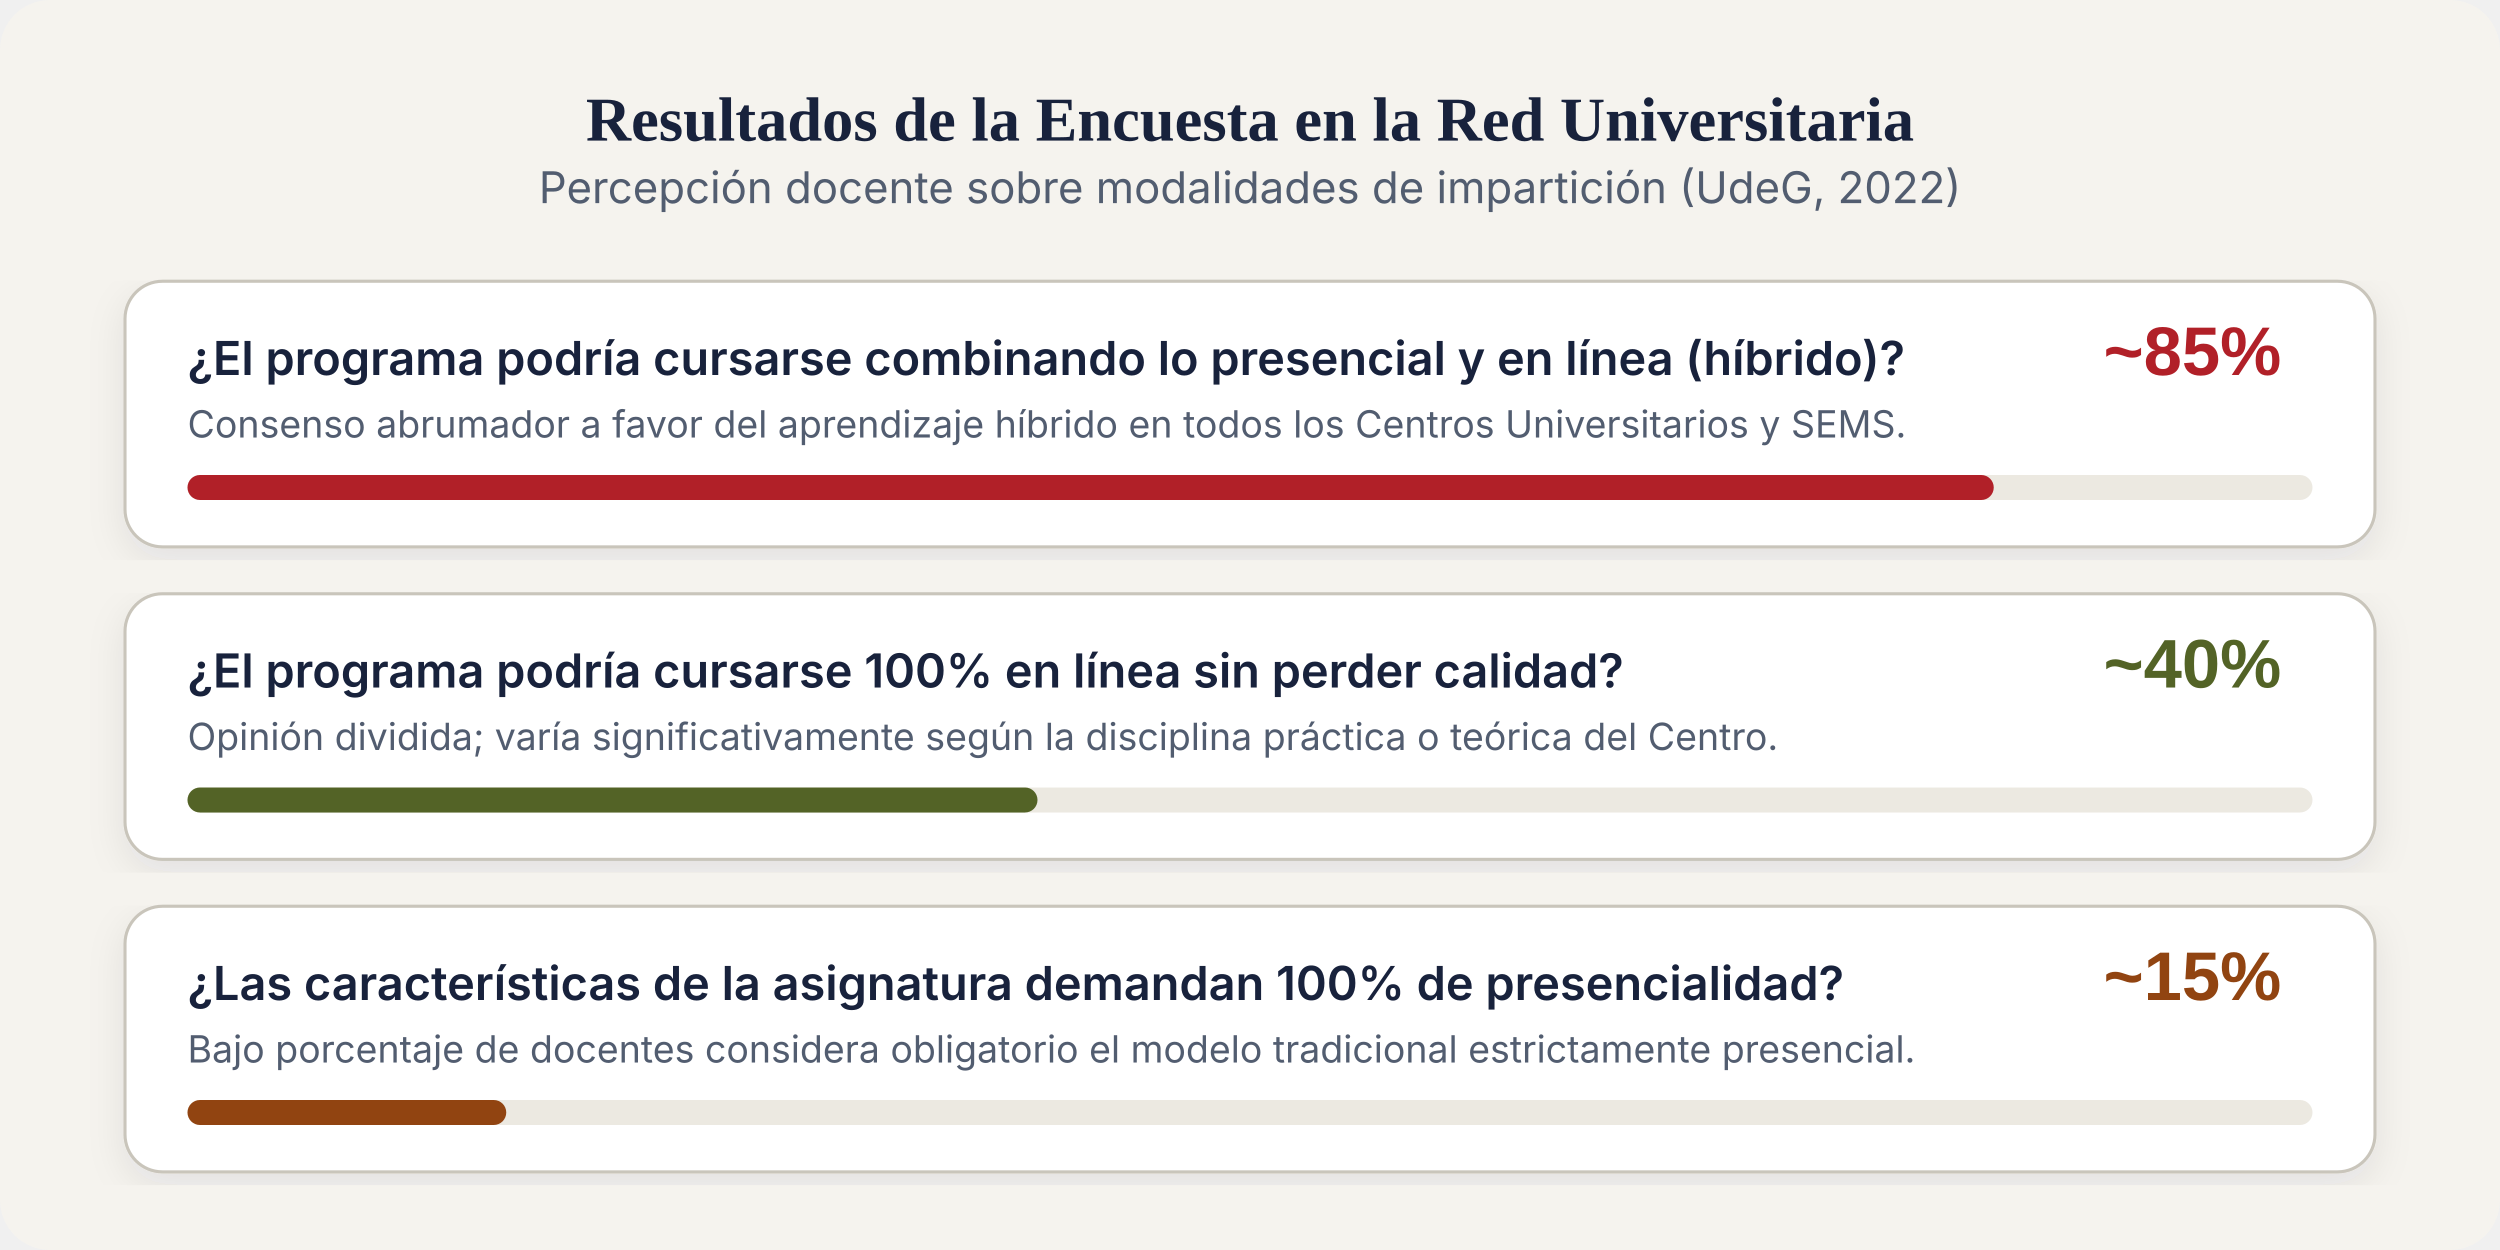
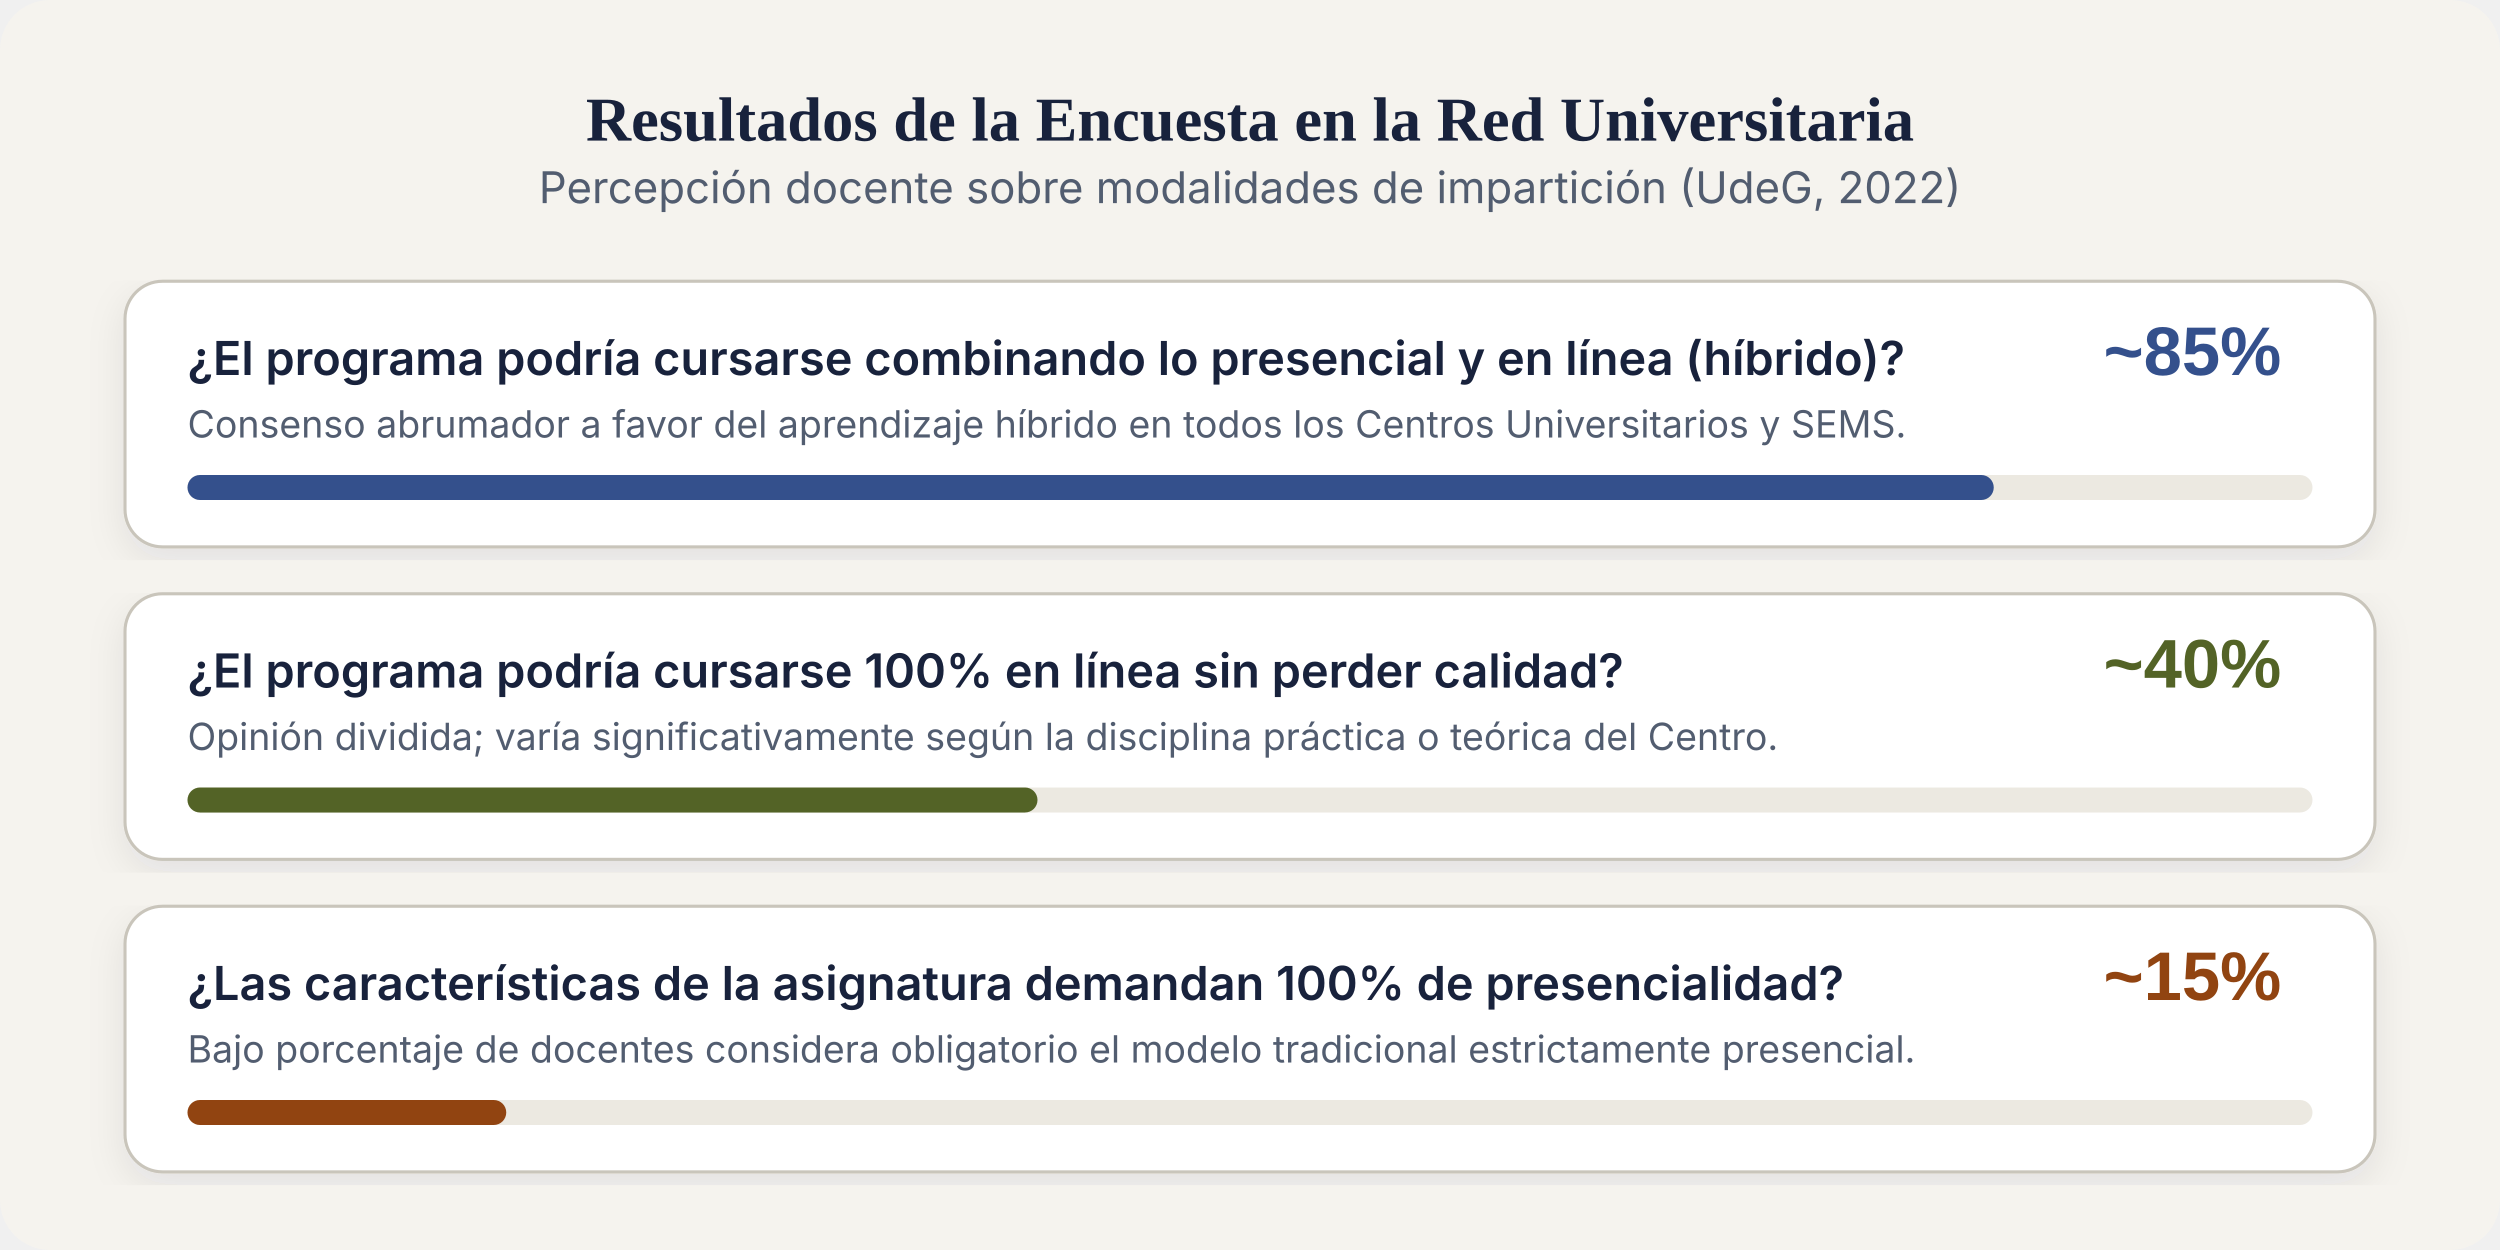
<svg xmlns="http://www.w3.org/2000/svg" viewBox="0 0 800 400" width="100%" height="100%">
  <defs>
    <style>
      .bg { fill: #f5f3ee; }
      .card-bg { fill: #ffffff; stroke: #c9c5bb; stroke-width: 1; rx: 12; }
      .title { font-family: "Piazzolla", Georgia, "Times New Roman", serif; font-size: 20px; font-weight: bold; fill: #18223c; }
      .subtitle { font-family: "Inter", "Segoe UI", Arial, sans-serif; font-size: 14px; fill: #525d70; }
      .q-text { font-family: "Inter", "Segoe UI", Arial, sans-serif; font-size: 15px; font-weight: 600; fill: #18223c; }
      .p-text { font-family: "Inter", "Segoe UI", Arial, sans-serif; font-size: 12px; fill: #525d70; }
-       .pct-1 { font-family: "Archivo Narrow", "Arial Narrow", Arial, sans-serif; font-size: 22px; font-weight: 700; fill: #b12028; }
+       .pct-1 { font-family: "Archivo Narrow", "Arial Narrow", Arial, sans-serif; font-size: 22px; font-weight: 700; fill: #34508c; }
      .pct-2 { font-family: "Archivo Narrow", "Arial Narrow", Arial, sans-serif; font-size: 22px; font-weight: 700; fill: #536326; }
      .pct-3 { font-family: "Archivo Narrow", "Arial Narrow", Arial, sans-serif; font-size: 22px; font-weight: 700; fill: #914411; }
      .bar-bg { fill: #ece9e1; rx: 4; }
-       .bar-fill-1 { fill: #b12028; rx: 4; }
+       .bar-fill-1 { fill: #34508c; rx: 4; }
      .bar-fill-2 { fill: #536326; rx: 4; }
      .bar-fill-3 { fill: #914411; rx: 4; }
      
    </style>
    <filter id="shadow" x="-5%" y="-5%" width="110%" height="110%">
      <feDropShadow dx="0" dy="4" stdDeviation="6" flood-color="#18223c" flood-opacity="0.08" />
    </filter>
  </defs>
  <rect class="bg" width="800" height="400" rx="16" />
  <text x="400" y="45" class="title" text-anchor="middle">Resultados de la Encuesta en la Red Universitaria</text>
  <text x="400" y="65" class="subtitle" text-anchor="middle">Percepción docente sobre modalidades de impartición (UdeG, 2022)</text>
  <g transform="translate(40, 90)">
    <rect class="card-bg" width="720" height="85" filter="url(#shadow)" />
    <text x="20" y="30" class="q-text">¿El programa podría cursarse combinando lo presencial y en línea (híbrido)?</text>
    <text x="690" y="30" class="pct-1" text-anchor="end">~85%</text>
    <text x="20" y="50" class="p-text">Consenso abrumador a favor del aprendizaje híbrido en todos los Centros Universitarios y SEMS.</text>
    <rect x="20" y="62" width="680" height="8" class="bar-bg" />
    <rect x="20" y="62" width="578" height="8" class="bar-fill-1" />
  </g>
  <g transform="translate(40, 190)">
    <rect class="card-bg" width="720" height="85" filter="url(#shadow)" />
    <text x="20" y="30" class="q-text">¿El programa podría cursarse 100% en línea sin perder calidad?</text>
    <text x="690" y="30" class="pct-2" text-anchor="end">~40%</text>
    <text x="20" y="50" class="p-text">Opinión dividida; varía significativamente según la disciplina práctica o teórica del Centro.</text>
    <rect x="20" y="62" width="680" height="8" class="bar-bg" />
    <rect x="20" y="62" width="272" height="8" class="bar-fill-2" />
  </g>
  <g transform="translate(40, 290)">
    <rect class="card-bg" width="720" height="85" filter="url(#shadow)" />
    <text x="20" y="30" class="q-text">¿Las características de la asignatura demandan 100% de presencialidad?</text>
    <text x="690" y="30" class="pct-3" text-anchor="end">~15%</text>
    <text x="20" y="50" class="p-text">Bajo porcentaje de docentes considera obligatorio el modelo tradicional estrictamente presencial.</text>
    <rect x="20" y="62" width="680" height="8" class="bar-bg" />
    <rect x="20" y="62" width="102" height="8" class="bar-fill-3" />
  </g>
</svg>
